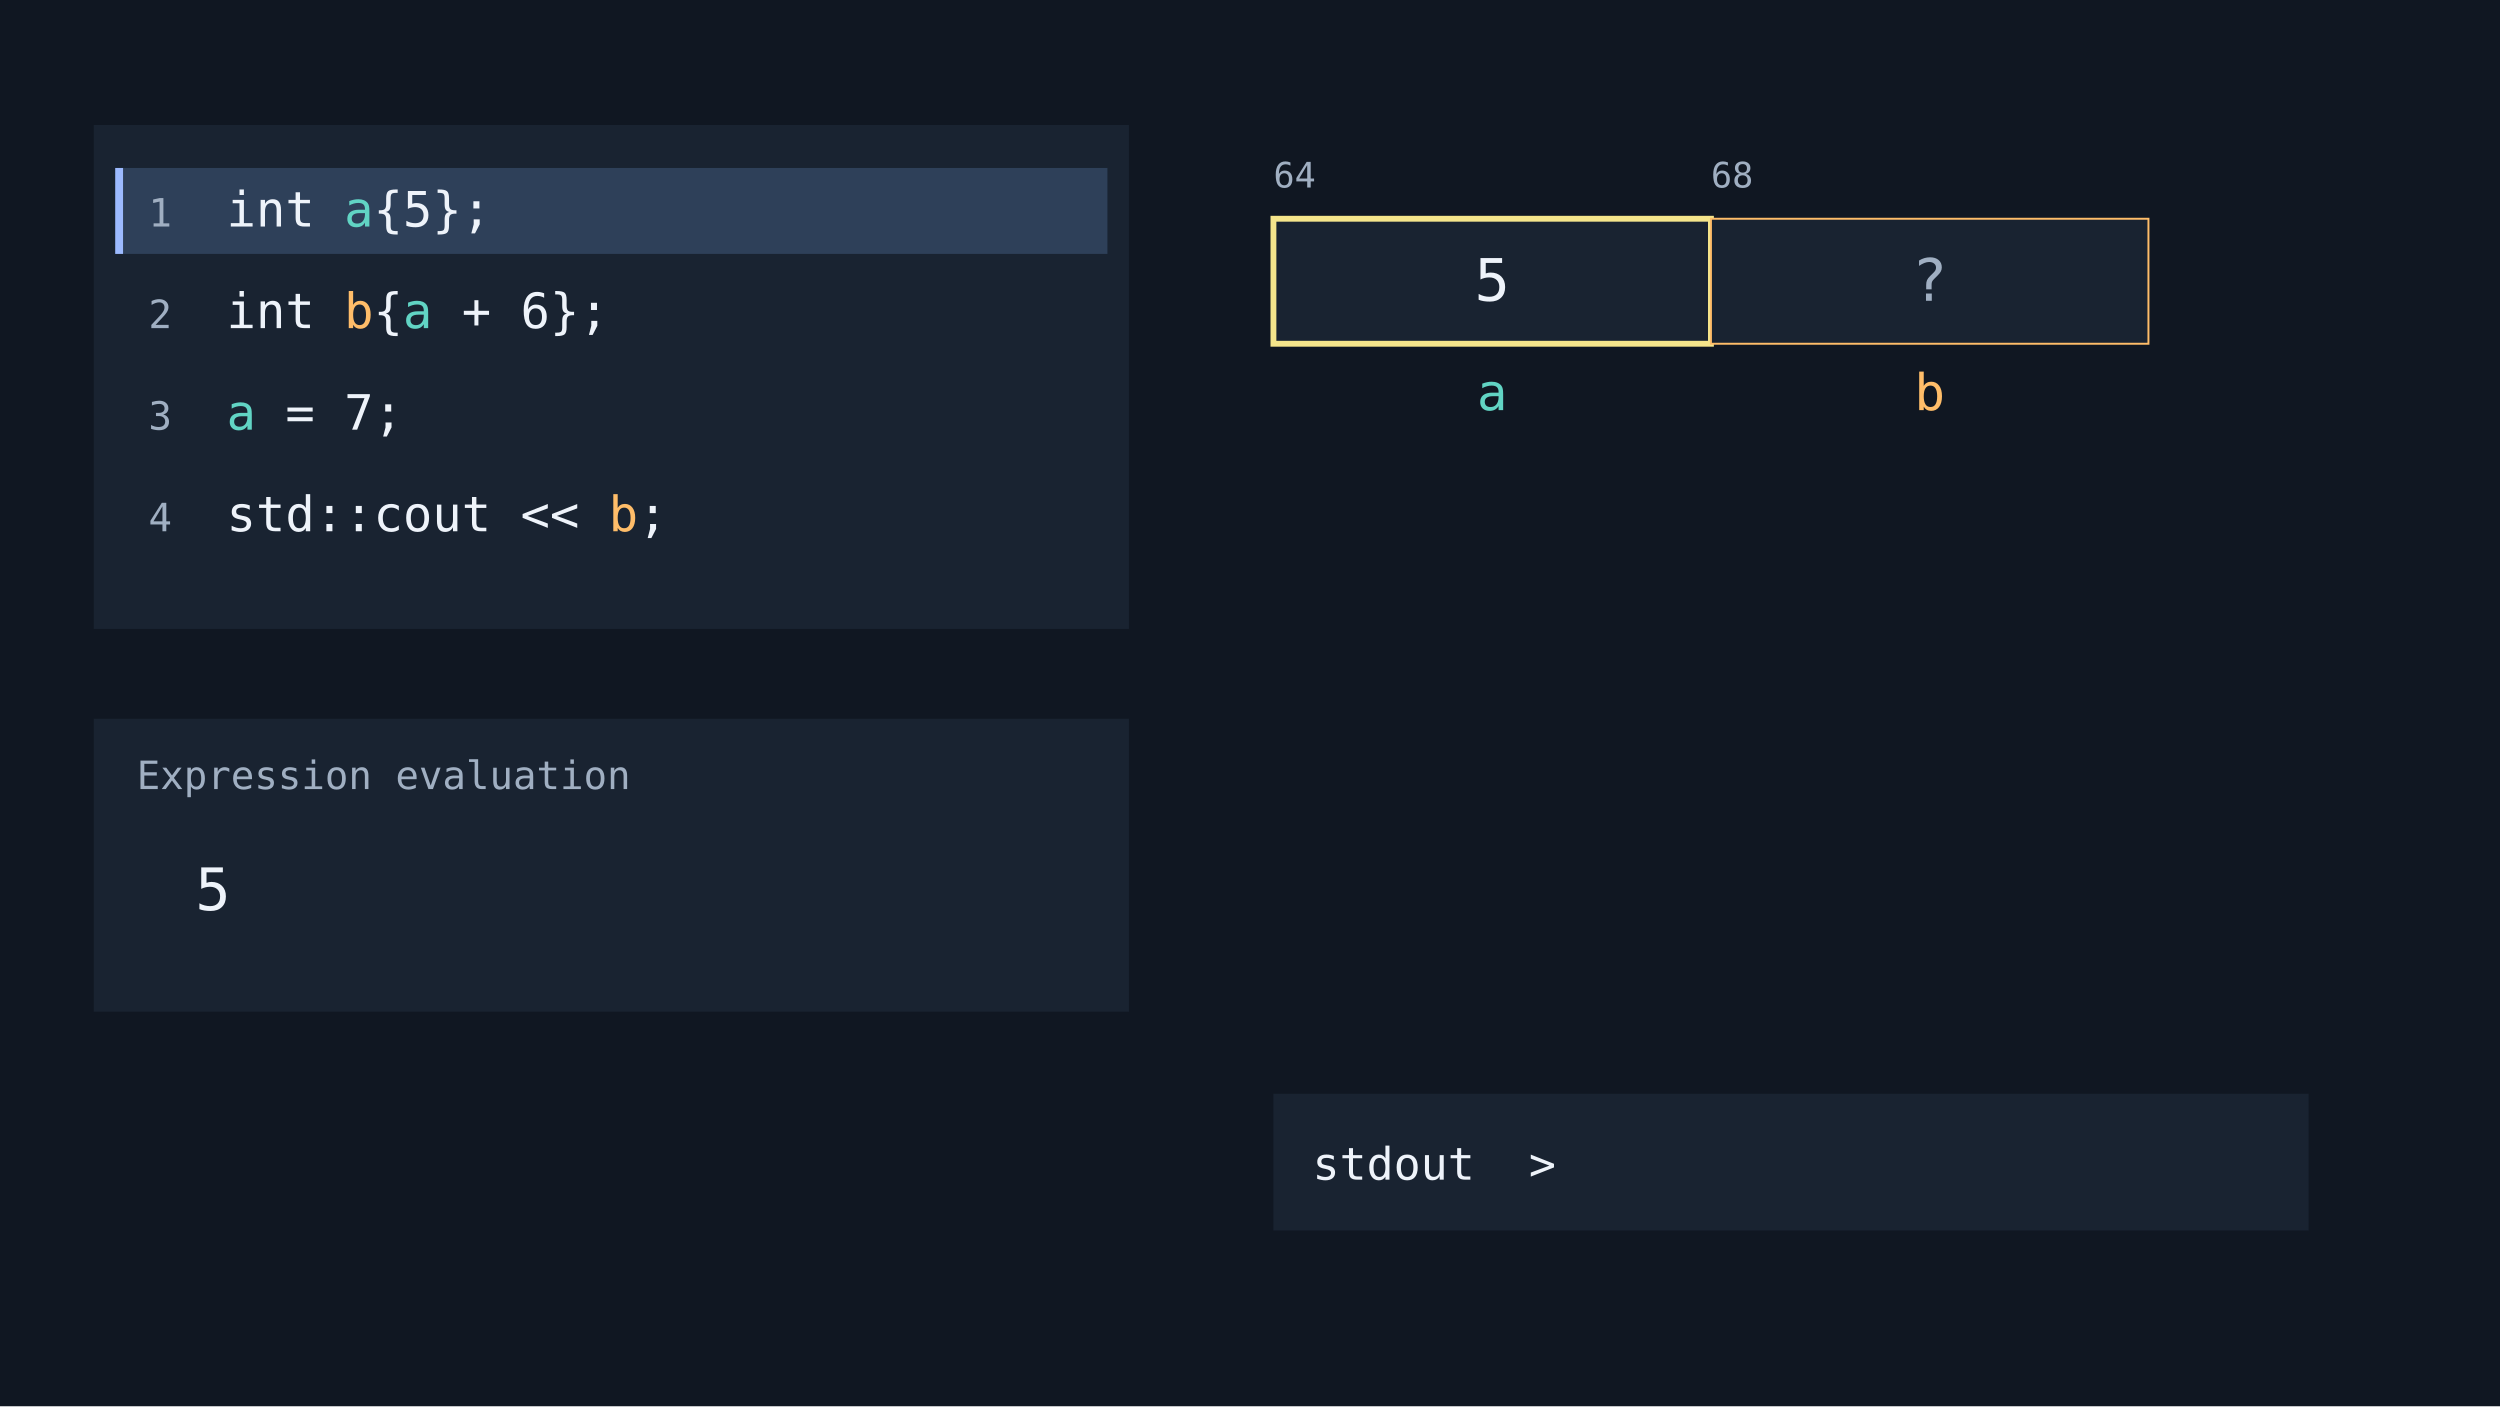
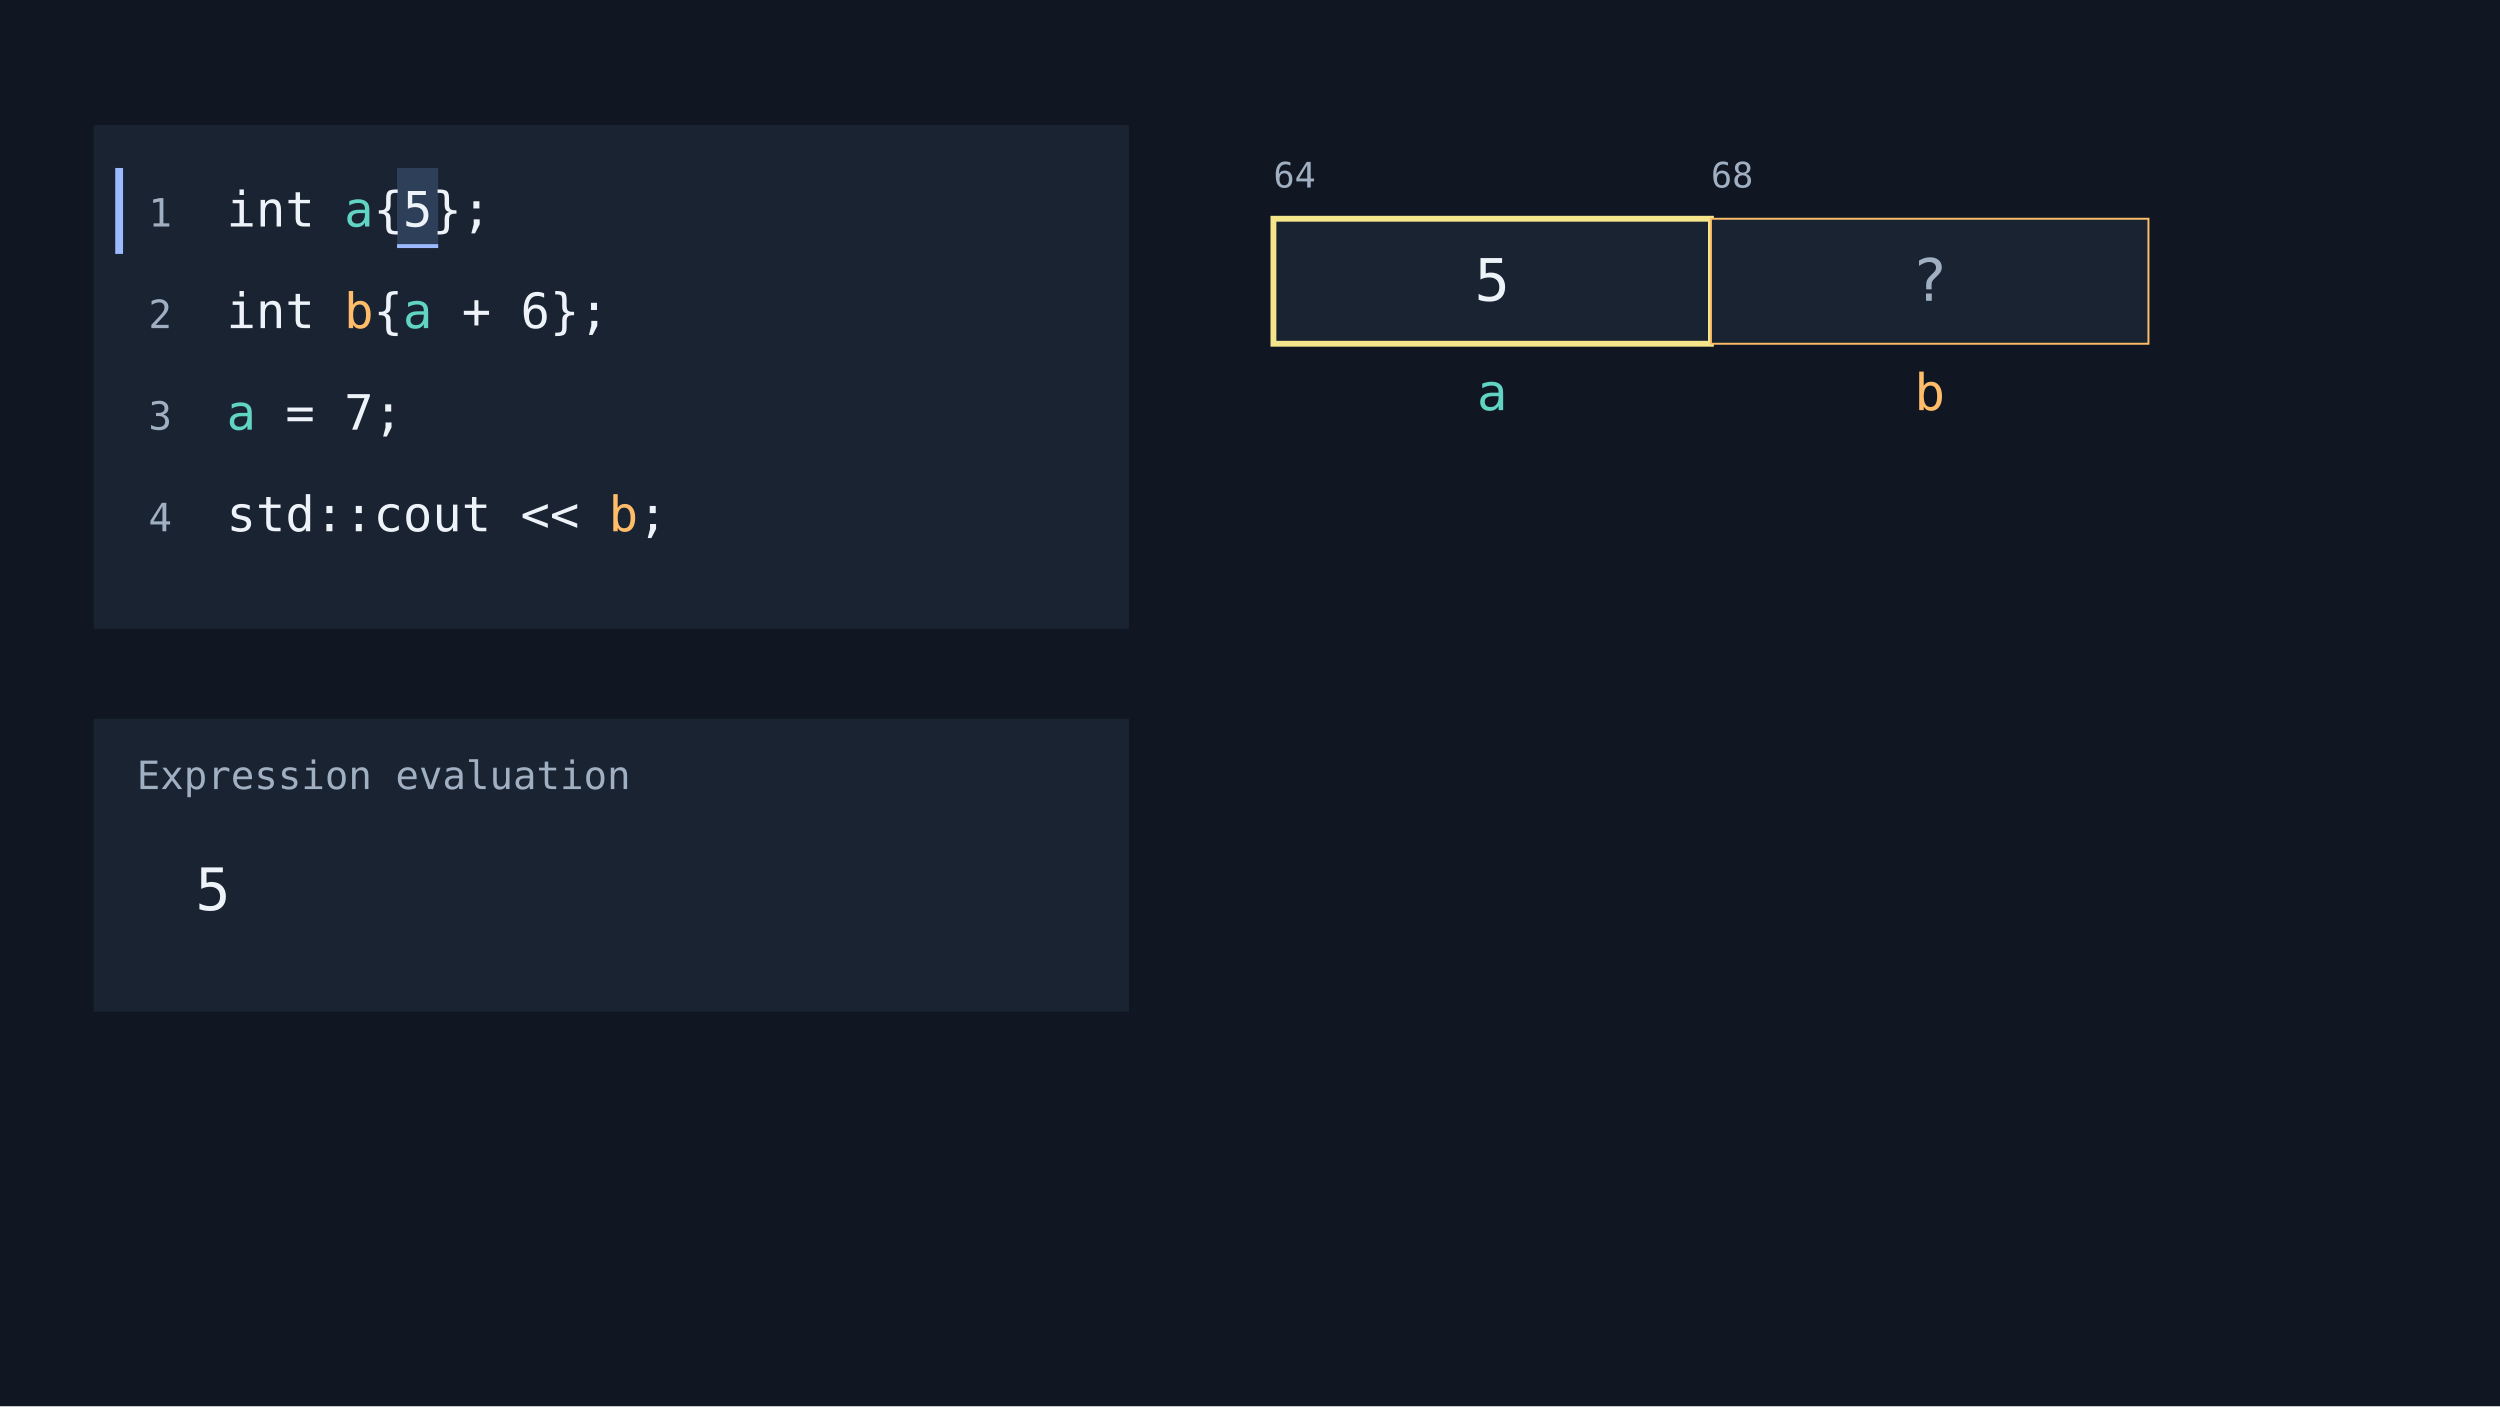
<svg xmlns="http://www.w3.org/2000/svg" viewBox="0 0 1280 720" width="1280" height="720" role="img">
  <rect x="0" y="0" width="1280" height="720" fill="#101722" stroke="none" stroke-width="1" />
  <rect x="48" y="64" width="530" height="258" fill="#192331" stroke="none" stroke-width="1" />
  <rect x="48" y="368" width="530" height="150" fill="#192331" stroke="none" stroke-width="1" />
  <text x="70" y="404" font-family="DejaVu Sans Mono,monospace" font-size="20" fill="#a0afc2" xml:space="preserve">Expression evaluation</text>
  <text x="100" y="466" font-family="DejaVu Sans Mono,monospace" font-size="30" fill="#eef3fa" xml:space="preserve">5</text>
-   <rect x="59" y="86" width="508" height="44" fill="#2e4059" stroke="none" stroke-width="1" />
  <rect x="59" y="86" width="4" height="44" fill="#9cbaff" stroke="none" stroke-width="1" />
+   <rect x="203.3" y="86" width="21.05" height="40" fill="#2e4059" stroke="none" stroke-width="1" />
+   <line x1="203.3" y1="126" x2="224.35" y2="126" stroke="#9cbaff" stroke-width="2" />
  <text x="76" y="116" font-family="DejaVu Sans Mono,monospace" font-size="20" fill="#a0afc2" xml:space="preserve">1</text>
  <text x="116" y="116" font-family="DejaVu Sans Mono,monospace" font-size="25" fill="#eef3fa" xml:space="preserve" />
  <text x="116.0" y="116" font-family="DejaVu Sans Mono,monospace" font-size="25" fill="#eef3fa" xml:space="preserve">int</text>
  <text x="161.15" y="116" font-family="DejaVu Sans Mono,monospace" font-size="25" fill="#eef3fa" xml:space="preserve"> </text>
  <text x="176.2" y="116" font-family="DejaVu Sans Mono,monospace" font-size="25" fill="#61d4c4" xml:space="preserve">a</text>
  <text x="191.25" y="116" font-family="DejaVu Sans Mono,monospace" font-size="25" fill="#eef3fa" xml:space="preserve">{5};</text>
  <text x="76" y="168" font-family="DejaVu Sans Mono,monospace" font-size="20" fill="#a0afc2" xml:space="preserve">2</text>
  <text x="116" y="168" font-family="DejaVu Sans Mono,monospace" font-size="25" fill="#eef3fa" xml:space="preserve" />
  <text x="116.0" y="168" font-family="DejaVu Sans Mono,monospace" font-size="25" fill="#eef3fa" xml:space="preserve">int</text>
  <text x="161.15" y="168" font-family="DejaVu Sans Mono,monospace" font-size="25" fill="#eef3fa" xml:space="preserve"> </text>
  <text x="176.2" y="168" font-family="DejaVu Sans Mono,monospace" font-size="25" fill="#ffbd69" xml:space="preserve">b</text>
  <text x="191.25" y="168" font-family="DejaVu Sans Mono,monospace" font-size="25" fill="#eef3fa" xml:space="preserve">{</text>
  <text x="206.3" y="168" font-family="DejaVu Sans Mono,monospace" font-size="25" fill="#61d4c4" xml:space="preserve">a</text>
  <text x="221.35" y="168" font-family="DejaVu Sans Mono,monospace" font-size="25" fill="#eef3fa" xml:space="preserve"> + 6};</text>
  <text x="76" y="220" font-family="DejaVu Sans Mono,monospace" font-size="20" fill="#a0afc2" xml:space="preserve">3</text>
  <text x="116" y="220" font-family="DejaVu Sans Mono,monospace" font-size="25" fill="#eef3fa" xml:space="preserve" />
  <text x="116.0" y="220" font-family="DejaVu Sans Mono,monospace" font-size="25" fill="#61d4c4" xml:space="preserve">a</text>
  <text x="131.05" y="220" font-family="DejaVu Sans Mono,monospace" font-size="25" fill="#eef3fa" xml:space="preserve"> = 7;</text>
  <text x="76" y="272" font-family="DejaVu Sans Mono,monospace" font-size="20" fill="#a0afc2" xml:space="preserve">4</text>
  <text x="116" y="272" font-family="DejaVu Sans Mono,monospace" font-size="25" fill="#eef3fa" xml:space="preserve" />
  <text x="116.0" y="272" font-family="DejaVu Sans Mono,monospace" font-size="25" fill="#eef3fa" xml:space="preserve">std</text>
  <text x="161.15" y="272" font-family="DejaVu Sans Mono,monospace" font-size="25" fill="#eef3fa" xml:space="preserve">::</text>
  <text x="191.25" y="272" font-family="DejaVu Sans Mono,monospace" font-size="25" fill="#eef3fa" xml:space="preserve">cout</text>
  <text x="251.45" y="272" font-family="DejaVu Sans Mono,monospace" font-size="25" fill="#eef3fa" xml:space="preserve"> &lt;&lt; </text>
  <text x="311.65" y="272" font-family="DejaVu Sans Mono,monospace" font-size="25" fill="#ffbd69" xml:space="preserve">b</text>
  <text x="326.7" y="272" font-family="DejaVu Sans Mono,monospace" font-size="25" fill="#eef3fa" xml:space="preserve">;</text>
  <text x="652" y="96" font-family="DejaVu Sans Mono,monospace" font-size="18" fill="#a0afc2" xml:space="preserve">64</text>
  <text x="756.174" y="210" font-family="DejaVu Sans Mono,monospace" font-size="26" fill="#61d4c4" xml:space="preserve">a</text>
  <rect x="652" y="112" width="224.0" height="64" fill="#192331" stroke="#f5e58b" stroke-width="3" />
  <text x="754.97" y="154" font-family="DejaVu Sans Mono,monospace" font-size="30" fill="#eef3fa" xml:space="preserve">5</text>
  <text x="876.0" y="96" font-family="DejaVu Sans Mono,monospace" font-size="18" fill="#a0afc2" xml:space="preserve">68</text>
  <text x="980.174" y="210" font-family="DejaVu Sans Mono,monospace" font-size="26" fill="#ffbd69" xml:space="preserve">b</text>
  <rect x="876.0" y="112" width="224.0" height="64" fill="#192331" stroke="#ffbd69" stroke-width="1" />
  <text x="978.97" y="154" font-family="DejaVu Sans Mono,monospace" font-size="30" fill="#a0afc2" xml:space="preserve">?</text>
-   <rect x="652" y="560" width="530" height="70" fill="#192331" stroke="none" stroke-width="1" />
-   <text x="672" y="604" font-family="DejaVu Sans Mono,monospace" font-size="23" fill="#eef3fa" xml:space="preserve">stdout  &gt; </text>
</svg>
